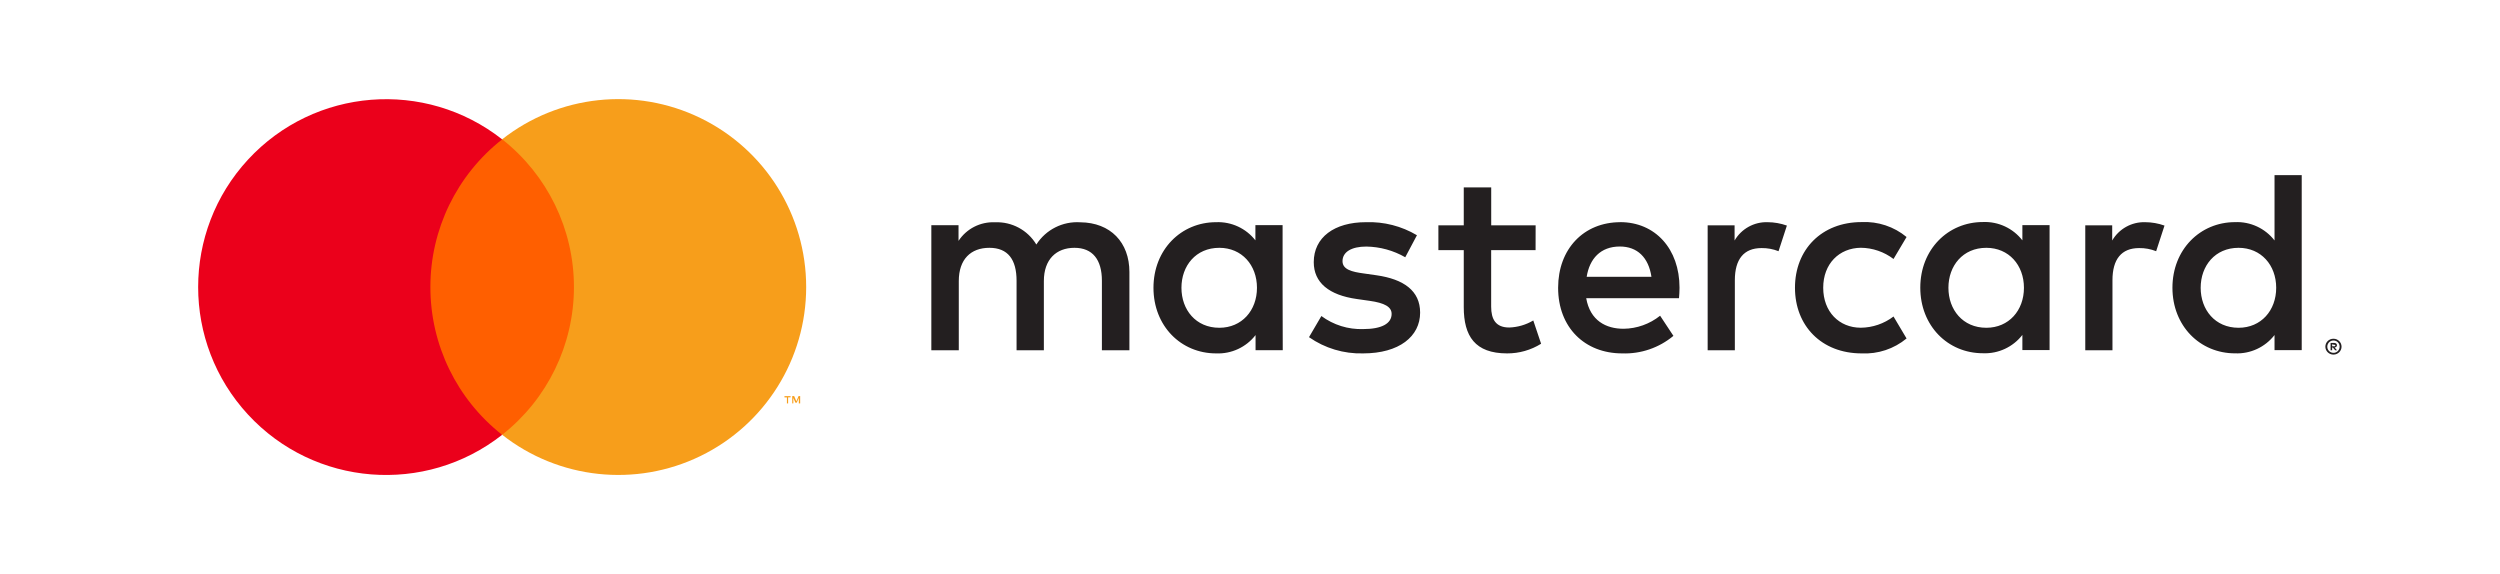
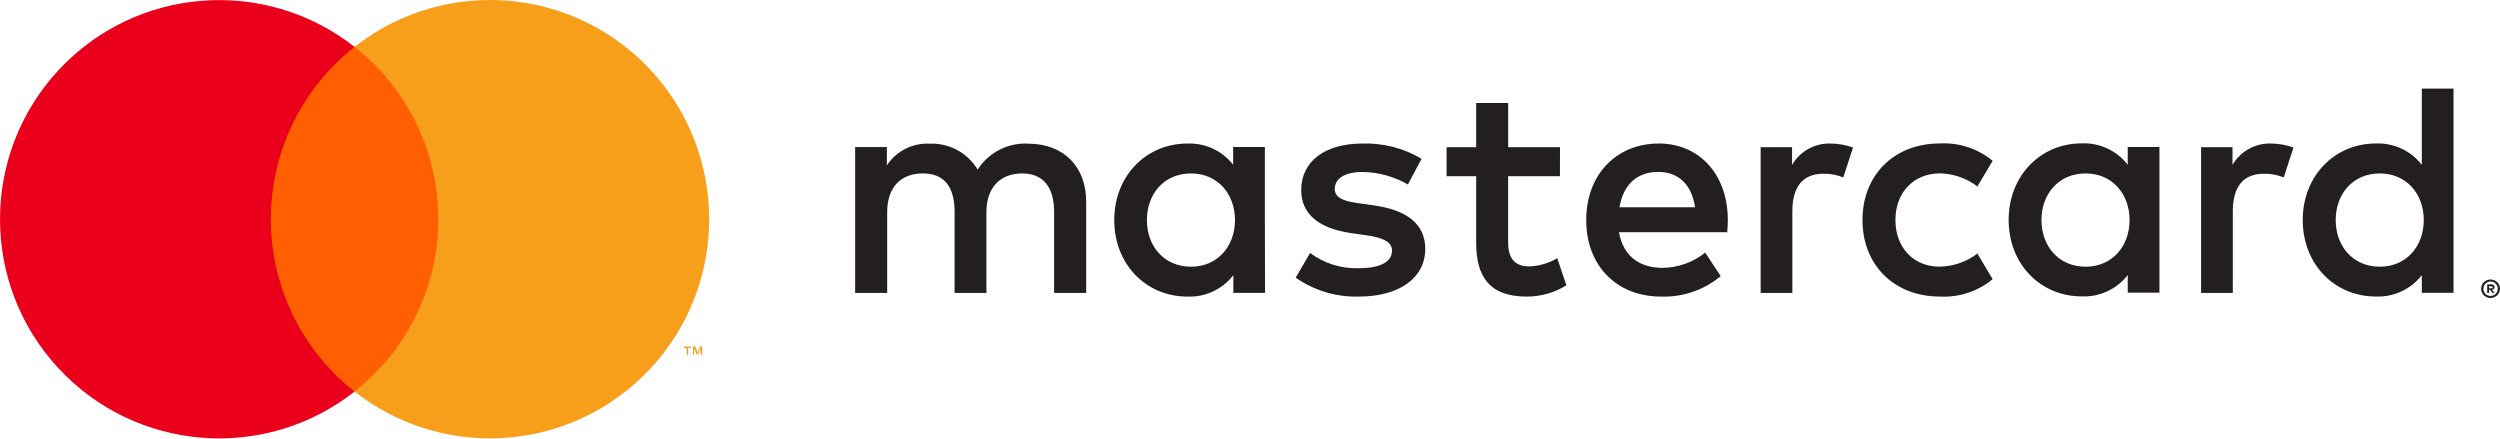
- <svg xmlns="http://www.w3.org/2000/svg" viewBox="0 0 478.99 109.97">
-   <defs>
-     <style>.cls-1{fill:none;}.cls-2{fill:#231f20;}.cls-3{fill:#ff5f00;}.cls-4{fill:#eb001b;}.cls-5{fill:#f79e1b;}</style>
+ <svg xmlns="http://www.w3.org/2000/svg" viewBox="0 0 410.667 72.014" version="1.1" id="svg22" width="410.666" height="72.014">
+   <defs id="defs4">
+     <style id="style2">.cls-1{fill:none;}.cls-2{fill:#231f20;}.cls-3{fill:#ff5f00;}.cls-4{fill:#eb001b;}.cls-5{fill:#f79e1b;}</style>
  </defs>
-   <g id="Layer_2" data-name="Layer 2">
-     <g id="Layer_1-2" data-name="Layer 1">
-       <rect class="cls-1" width="478.99" height="109.97" />
-       <path class="cls-2" d="M216.39,67.11v-15c0-5.66-3.61-9.47-9.42-9.52a9.27,9.27,0,0,0-8.41,4.26,8.79,8.79,0,0,0-7.91-4.26,7.92,7.92,0,0,0-7,3.56v-3h-5.21V67.11h5.26V53.84c0-4.16,2.3-6.36,5.86-6.36s5.21,2.25,5.21,6.31V67.11H200V53.84c0-4.16,2.4-6.36,5.86-6.36s5.26,2.25,5.26,6.31V67.11Zm77.83-23.94h-8.51V35.91h-5.26v7.26h-4.86v4.76h4.86V58.84c0,5.56,2.15,8.87,8.31,8.87a12.24,12.24,0,0,0,6.51-1.85l-1.5-4.46a9.62,9.62,0,0,1-4.61,1.35c-2.6,0-3.46-1.6-3.46-4V47.93h8.51Zm44.43-.6a7.06,7.06,0,0,0-6.31,3.51V43.17h-5.16V67.11h5.21V53.69c0-4,1.7-6.16,5.11-6.16a8.49,8.49,0,0,1,3.26.6l1.6-4.91a11.13,11.13,0,0,0-3.71-.65Zm-67.17,2.5a17.9,17.9,0,0,0-9.77-2.5c-6.06,0-10,2.91-10,7.66,0,3.91,2.9,6.31,8.26,7.06l2.45.35c2.85.4,4.21,1.15,4.21,2.5,0,1.85-1.9,2.91-5.46,2.91a12.76,12.76,0,0,1-8-2.5L250.8,64.6a17.27,17.27,0,0,0,10.37,3.11c6.91,0,10.92-3.26,10.92-7.81,0-4.21-3.16-6.41-8.36-7.16l-2.45-.35c-2.25-.3-4.06-.75-4.06-2.35,0-1.75,1.7-2.8,4.56-2.8a15.43,15.43,0,0,1,7.46,2.05ZM411,42.57a7.06,7.06,0,0,0-6.31,3.51V43.17h-5.16V67.11h5.21V53.69c0-4,1.7-6.16,5.11-6.16a8.49,8.49,0,0,1,3.26.6l1.6-4.91a11.13,11.13,0,0,0-3.71-.65ZM343.91,55.14c0,7.26,5.06,12.57,12.77,12.57a12.54,12.54,0,0,0,8.61-2.86l-2.5-4.21a10.52,10.52,0,0,1-6.26,2.15c-4.16,0-7.21-3.06-7.21-7.66s3.06-7.61,7.21-7.66a10.52,10.52,0,0,1,6.26,2.15l2.5-4.21a12.54,12.54,0,0,0-8.61-2.86c-7.71,0-12.77,5.31-12.77,12.57Zm48.78,0v-12h-5.21v2.91a9.08,9.08,0,0,0-7.56-3.51c-6.71,0-12,5.26-12,12.57s5.26,12.57,12,12.57a9.08,9.08,0,0,0,7.56-3.51v2.9h5.21Zm-19.38,0c0-4.21,2.75-7.66,7.26-7.66,4.31,0,7.21,3.31,7.21,7.66s-2.9,7.66-7.21,7.66c-4.51,0-7.26-3.46-7.26-7.66ZM310.45,42.57c-7,0-11.92,5.11-11.92,12.57,0,7.61,5.11,12.57,12.27,12.57a14.55,14.55,0,0,0,9.82-3.36l-2.55-3.86a11.41,11.41,0,0,1-7,2.5c-3.36,0-6.41-1.55-7.16-5.86h17.78c.05-.65.1-1.3.1-2,0-7.46-4.66-12.57-11.37-12.57Zm-.1,4.66c3.36,0,5.51,2.1,6.06,5.81H304c.55-3.46,2.65-5.81,6.36-5.81ZM441,55.14V33.55h-5.21V46.07a9.08,9.08,0,0,0-7.56-3.51c-6.71,0-12,5.26-12,12.57s5.26,12.57,12,12.57a9.08,9.08,0,0,0,7.56-3.51v2.9H441Zm6.09,9.76a1.53,1.53,0,0,1,.6.12,1.57,1.57,0,0,1,.49.33,1.53,1.53,0,0,1,.33.48,1.49,1.49,0,0,1,0,1.18,1.54,1.54,0,0,1-.33.48,1.6,1.6,0,0,1-.49.33,1.5,1.5,0,0,1-.6.12,1.55,1.55,0,0,1-1.44-.93,1.5,1.5,0,0,1,0-1.18,1.52,1.52,0,0,1,.82-.81A1.57,1.57,0,0,1,447.11,64.9Zm0,2.7a1.13,1.13,0,0,0,.46-.09,1.21,1.21,0,0,0,.37-.25,1.19,1.19,0,0,0,0-1.68,1.18,1.18,0,0,0-.37-.25,1.15,1.15,0,0,0-.46-.09,1.19,1.19,0,0,0-.47.09,1.19,1.19,0,0,0-.38,1.93,1.19,1.19,0,0,0,.38.25A1.18,1.18,0,0,0,447.11,67.6Zm.09-1.9a.64.64,0,0,1,.42.12.4.4,0,0,1,.15.33.38.38,0,0,1-.12.29.56.56,0,0,1-.33.14l.46.53h-.36l-.43-.53h-.14v.53h-.3V65.71Zm-.35.26v.38h.35a.34.34,0,0,0,.19,0,.16.16,0,0,0,.07-.14.16.16,0,0,0-.07-.14.34.34,0,0,0-.19,0ZM421.64,55.14c0-4.21,2.75-7.66,7.26-7.66,4.31,0,7.21,3.31,7.21,7.66s-2.9,7.66-7.21,7.66c-4.51,0-7.26-3.46-7.26-7.66Zm-175.9,0v-12h-5.21v2.91A9.08,9.08,0,0,0,233,42.57c-6.71,0-12,5.26-12,12.57s5.26,12.57,12,12.57a9.08,9.08,0,0,0,7.56-3.51v2.9h5.21Zm-19.38,0c0-4.21,2.75-7.66,7.26-7.66,4.31,0,7.21,3.31,7.21,7.66s-2.9,7.66-7.21,7.66C229.11,62.8,226.36,59.35,226.36,55.14Z" />
-       <g id="_Group_" data-name="&lt;Group&gt;">
-         <rect class="cls-3" x="80.46" y="26.68" width="31.5" height="56.61" />
-         <path id="_Path_" data-name="&lt;Path&gt;" class="cls-4" d="M82.46,55a35.94,35.94,0,0,1,13.75-28.3,36,36,0,1,0,0,56.61A35.94,35.94,0,0,1,82.46,55Z" />
-         <path class="cls-5" d="M154.46,55a36,36,0,0,1-58.25,28.3,36,36,0,0,0,0-56.61A36,36,0,0,1,154.46,55Z" />
-         <path class="cls-5" d="M151,77.29V76.13h.47V75.9H150.3v.24h.47v1.16Zm2.31,0v-1.4H153l-.42,1-.42-1h-.37v1.4H152V76.24l.39.91h.27l.39-.91v1.06Z" />
-       </g>
-     </g>
+   <rect class="cls-1" width="478.99" height="109.97" id="rect8" x="-37.965" y="-18.991" style="fill:none" />
+   <path class="cls-2" d="m 178.425,48.119 v -15 c 0,-5.66 -3.61,-9.47 -9.42,-9.52 a 9.27,9.27 0 0 0 -8.41,4.26 8.79,8.79 0 0 0 -7.91,-4.26 7.92,7.92 0 0 0 -7,3.56 v -3 h -5.21 v 23.96 h 5.26 v -13.27 c 0,-4.16 2.3,-6.36 5.86,-6.36 3.56,0 5.21,2.25 5.21,6.31 v 13.32 h 5.23 v -13.27 c 0,-4.16 2.4,-6.36 5.86,-6.36 3.46,0 5.26,2.25 5.26,6.31 v 13.32 z m 77.83,-23.94 h -8.51 v -7.26 h -5.26 v 7.26 h -4.86 v 4.76 h 4.86 v 10.91 c 0,5.56 2.15,8.87 8.31,8.87 a 12.24,12.24 0 0 0 6.51,-1.85 l -1.5,-4.46 a 9.62,9.62 0 0 1 -4.61,1.35 c -2.6,0 -3.46,-1.6 -3.46,-4 v -10.82 h 8.51 z m 44.43,-0.6 a 7.06,7.06 0 0 0 -6.31,3.51 v -2.91 h -5.16 v 23.94 h 5.21 v -13.42 c 0,-4 1.7,-6.16 5.11,-6.16 a 8.49,8.49 0 0 1 3.26,0.6 l 1.6,-4.91 a 11.13,11.13 0 0 0 -3.71,-0.65 z m -67.17,2.5 a 17.9,17.9 0 0 0 -9.77,-2.5 c -6.06,0 -10,2.91 -10,7.66 0,3.91 2.9,6.31 8.26,7.06 l 2.45,0.35 c 2.85,0.4 4.21,1.15 4.21,2.5 0,1.85 -1.9,2.91 -5.46,2.91 a 12.76,12.76 0 0 1 -8,-2.5 l -2.37,4.05 a 17.27,17.27 0 0 0 10.37,3.11 c 6.91,0 10.92,-3.26 10.92,-7.81 0,-4.21 -3.16,-6.41 -8.36,-7.16 l -2.45,-0.35 c -2.25,-0.3 -4.06,-0.75 -4.06,-2.35 0,-1.75 1.7,-2.8 4.56,-2.8 a 15.43,15.43 0 0 1 7.46,2.05 z m 139.52,-2.5 a 7.06,7.06 0 0 0 -6.31,3.51 v -2.91 h -5.16 v 23.94 h 5.21 v -13.42 c 0,-4 1.7,-6.16 5.11,-6.16 a 8.49,8.49 0 0 1 3.26,0.6 l 1.6,-4.91 a 11.13,11.13 0 0 0 -3.71,-0.65 z m -67.09,12.57 c 0,7.26 5.06,12.57 12.77,12.57 a 12.54,12.54 0 0 0 8.61,-2.86 l -2.5,-4.21 a 10.52,10.52 0 0 1 -6.26,2.15 c -4.16,0 -7.21,-3.06 -7.21,-7.66 0,-4.6 3.06,-7.61 7.21,-7.66 a 10.52,10.52 0 0 1 6.26,2.15 l 2.5,-4.21 a 12.54,12.54 0 0 0 -8.61,-2.86 c -7.71,0 -12.77,5.31 -12.77,12.57 z m 48.78,0 v -12 h -5.21 v 2.91 a 9.08,9.08 0 0 0 -7.56,-3.51 c -6.71,0 -12,5.26 -12,12.57 0,7.31 5.26,12.57 12,12.57 a 9.08,9.08 0 0 0 7.56,-3.51 v 2.9 h 5.21 z m -19.38,0 c 0,-4.21 2.75,-7.66 7.26,-7.66 4.31,0 7.21,3.31 7.21,7.66 0,4.35 -2.9,7.66 -7.21,7.66 -4.51,0 -7.26,-3.46 -7.26,-7.66 z m -62.86,-12.57 c -7,0 -11.92,5.11 -11.92,12.57 0,7.61 5.11,12.57 12.27,12.57 a 14.55,14.55 0 0 0 9.82,-3.36 l -2.55,-3.86 a 11.41,11.41 0 0 1 -7,2.5 c -3.36,0 -6.41,-1.55 -7.16,-5.86 h 17.78 c 0.05,-0.65 0.1,-1.3 0.1,-2 0,-7.46 -4.66,-12.57 -11.37,-12.57 z m -0.1,4.66 c 3.36,0 5.51,2.1 6.06,5.81 h -12.41 c 0.55,-3.46 2.65,-5.81 6.36,-5.81 z m 130.65,7.91 v -21.59 h -5.21 v 12.52 a 9.08,9.08 0 0 0 -7.56,-3.51 c -6.71,0 -12,5.26 -12,12.57 0,7.31 5.26,12.57 12,12.57 a 9.08,9.08 0 0 0 7.56,-3.51 v 2.9 h 5.21 z m 6.09,9.76 a 1.53,1.53 0 0 1 0.6,0.12 1.57,1.57 0 0 1 0.49,0.33 1.53,1.53 0 0 1 0.33,0.48 1.49,1.49 0 0 1 0,1.18 1.54,1.54 0 0 1 -0.33,0.48 1.6,1.6 0 0 1 -0.49,0.33 1.5,1.5 0 0 1 -0.6,0.12 1.55,1.55 0 0 1 -1.44,-0.93 1.5,1.5 0 0 1 0,-1.18 1.52,1.52 0 0 1 0.82,-0.81 1.57,1.57 0 0 1 0.64,-0.12 z m 0,2.7 a 1.13,1.13 0 0 0 0.46,-0.09 1.21,1.21 0 0 0 0.37,-0.25 1.19,1.19 0 0 0 0,-1.68 1.18,1.18 0 0 0 -0.37,-0.25 1.15,1.15 0 0 0 -0.46,-0.09 1.19,1.19 0 0 0 -0.47,0.09 1.19,1.19 0 0 0 -0.38,1.93 1.19,1.19 0 0 0 0.38,0.25 1.18,1.18 0 0 0 0.49,0.09 z m 0.09,-1.9 a 0.64,0.64 0 0 1 0.42,0.12 0.4,0.4 0 0 1 0.15,0.33 0.38,0.38 0 0 1 -0.12,0.29 0.56,0.56 0 0 1 -0.33,0.14 l 0.46,0.53 h -0.36 l -0.43,-0.53 h -0.14 v 0.53 h -0.3 v -1.4 z m -0.35,0.26 v 0.38 h 0.35 a 0.34,0.34 0 0 0 0.19,0 0.16,0.16 0 0 0 0.07,-0.14 0.16,0.16 0 0 0 -0.07,-0.14 0.34,0.34 0 0 0 -0.19,0 z m -25.19,-10.82 c 0,-4.21 2.75,-7.66 7.26,-7.66 4.31,0 7.21,3.31 7.21,7.66 0,4.35 -2.9,7.66 -7.21,7.66 -4.51,0 -7.26,-3.46 -7.26,-7.66 z m -175.9,0 v -12 h -5.21 v 2.91 a 9.08,9.08 0 0 0 -7.53,-3.48 c -6.71,0 -12,5.26 -12,12.57 0,7.31 5.26,12.57 12,12.57 a 9.08,9.08 0 0 0 7.56,-3.51 v 2.9 h 5.21 z m -19.38,0 c 0,-4.21 2.75,-7.66 7.26,-7.66 4.31,0 7.21,3.31 7.21,7.66 0,4.35 -2.9,7.66 -7.21,7.66 -4.51,0 -7.26,-3.45 -7.26,-7.66 z" id="path10" style="fill:#231f20" />
+   <g id="_Group_" data-name="&lt;Group&gt;" transform="translate(-37.96529,-18.99084)">
+     <rect class="cls-3" x="80.46" y="26.68" width="31.5" height="56.61" id="rect12" style="fill:#ff5f00" />
+     <path id="_Path_" data-name="&lt;Path&gt;" class="cls-4" d="m 82.46,55 a 35.94,35.94 0 0 1 13.75,-28.3 36,36 0 1 0 0,56.61 A 35.94,35.94 0 0 1 82.46,55 Z" style="fill:#eb001b" />
+     <path class="cls-5" d="M 154.46,55 A 36,36 0 0 1 96.21,83.3 36,36 0 0 0 96.21,26.69 36,36 0 0 1 154.46,55 Z" id="path15" style="fill:#f79e1b" />
+     <path class="cls-5" d="m 151,77.29 v -1.16 h 0.47 V 75.9 h -1.17 v 0.24 h 0.47 v 1.16 z m 2.31,0 v -1.4 H 153 l -0.42,1 -0.42,-1 h -0.37 v 1.4 H 152 v -1.05 l 0.39,0.91 h 0.27 l 0.39,-0.91 v 1.06 z" id="path17" style="fill:#f79e1b" />
  </g>
</svg>
